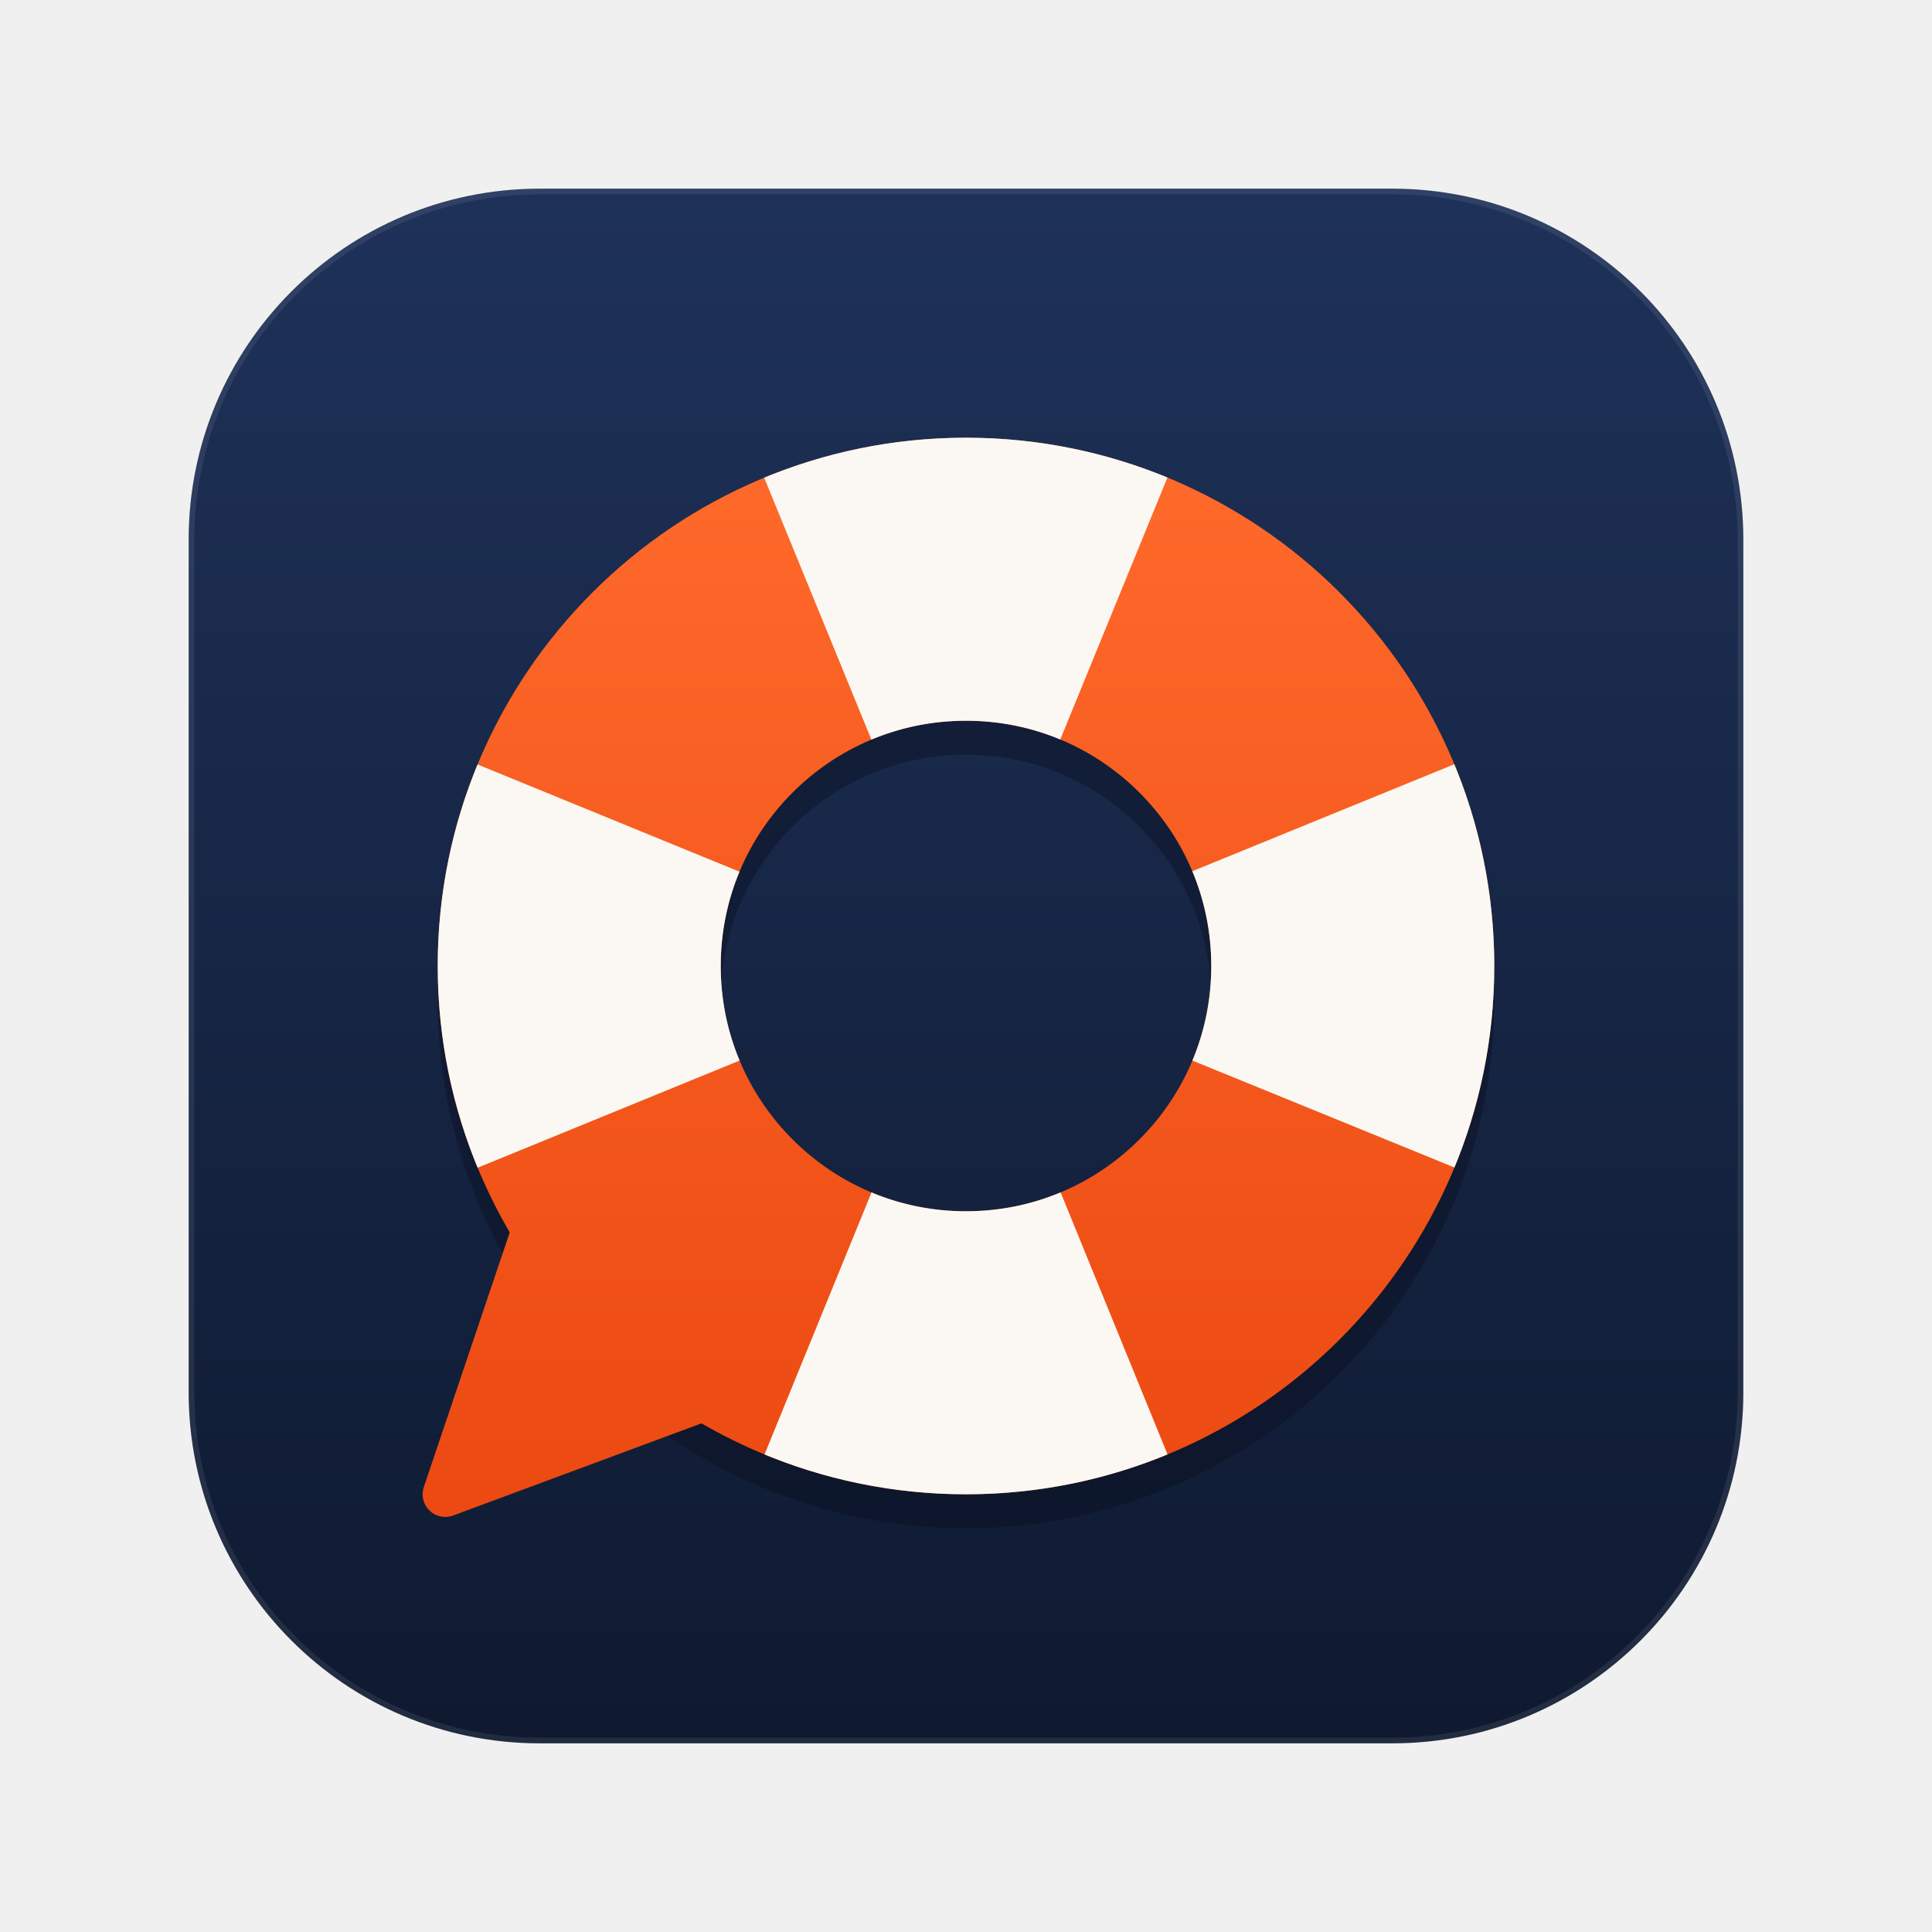
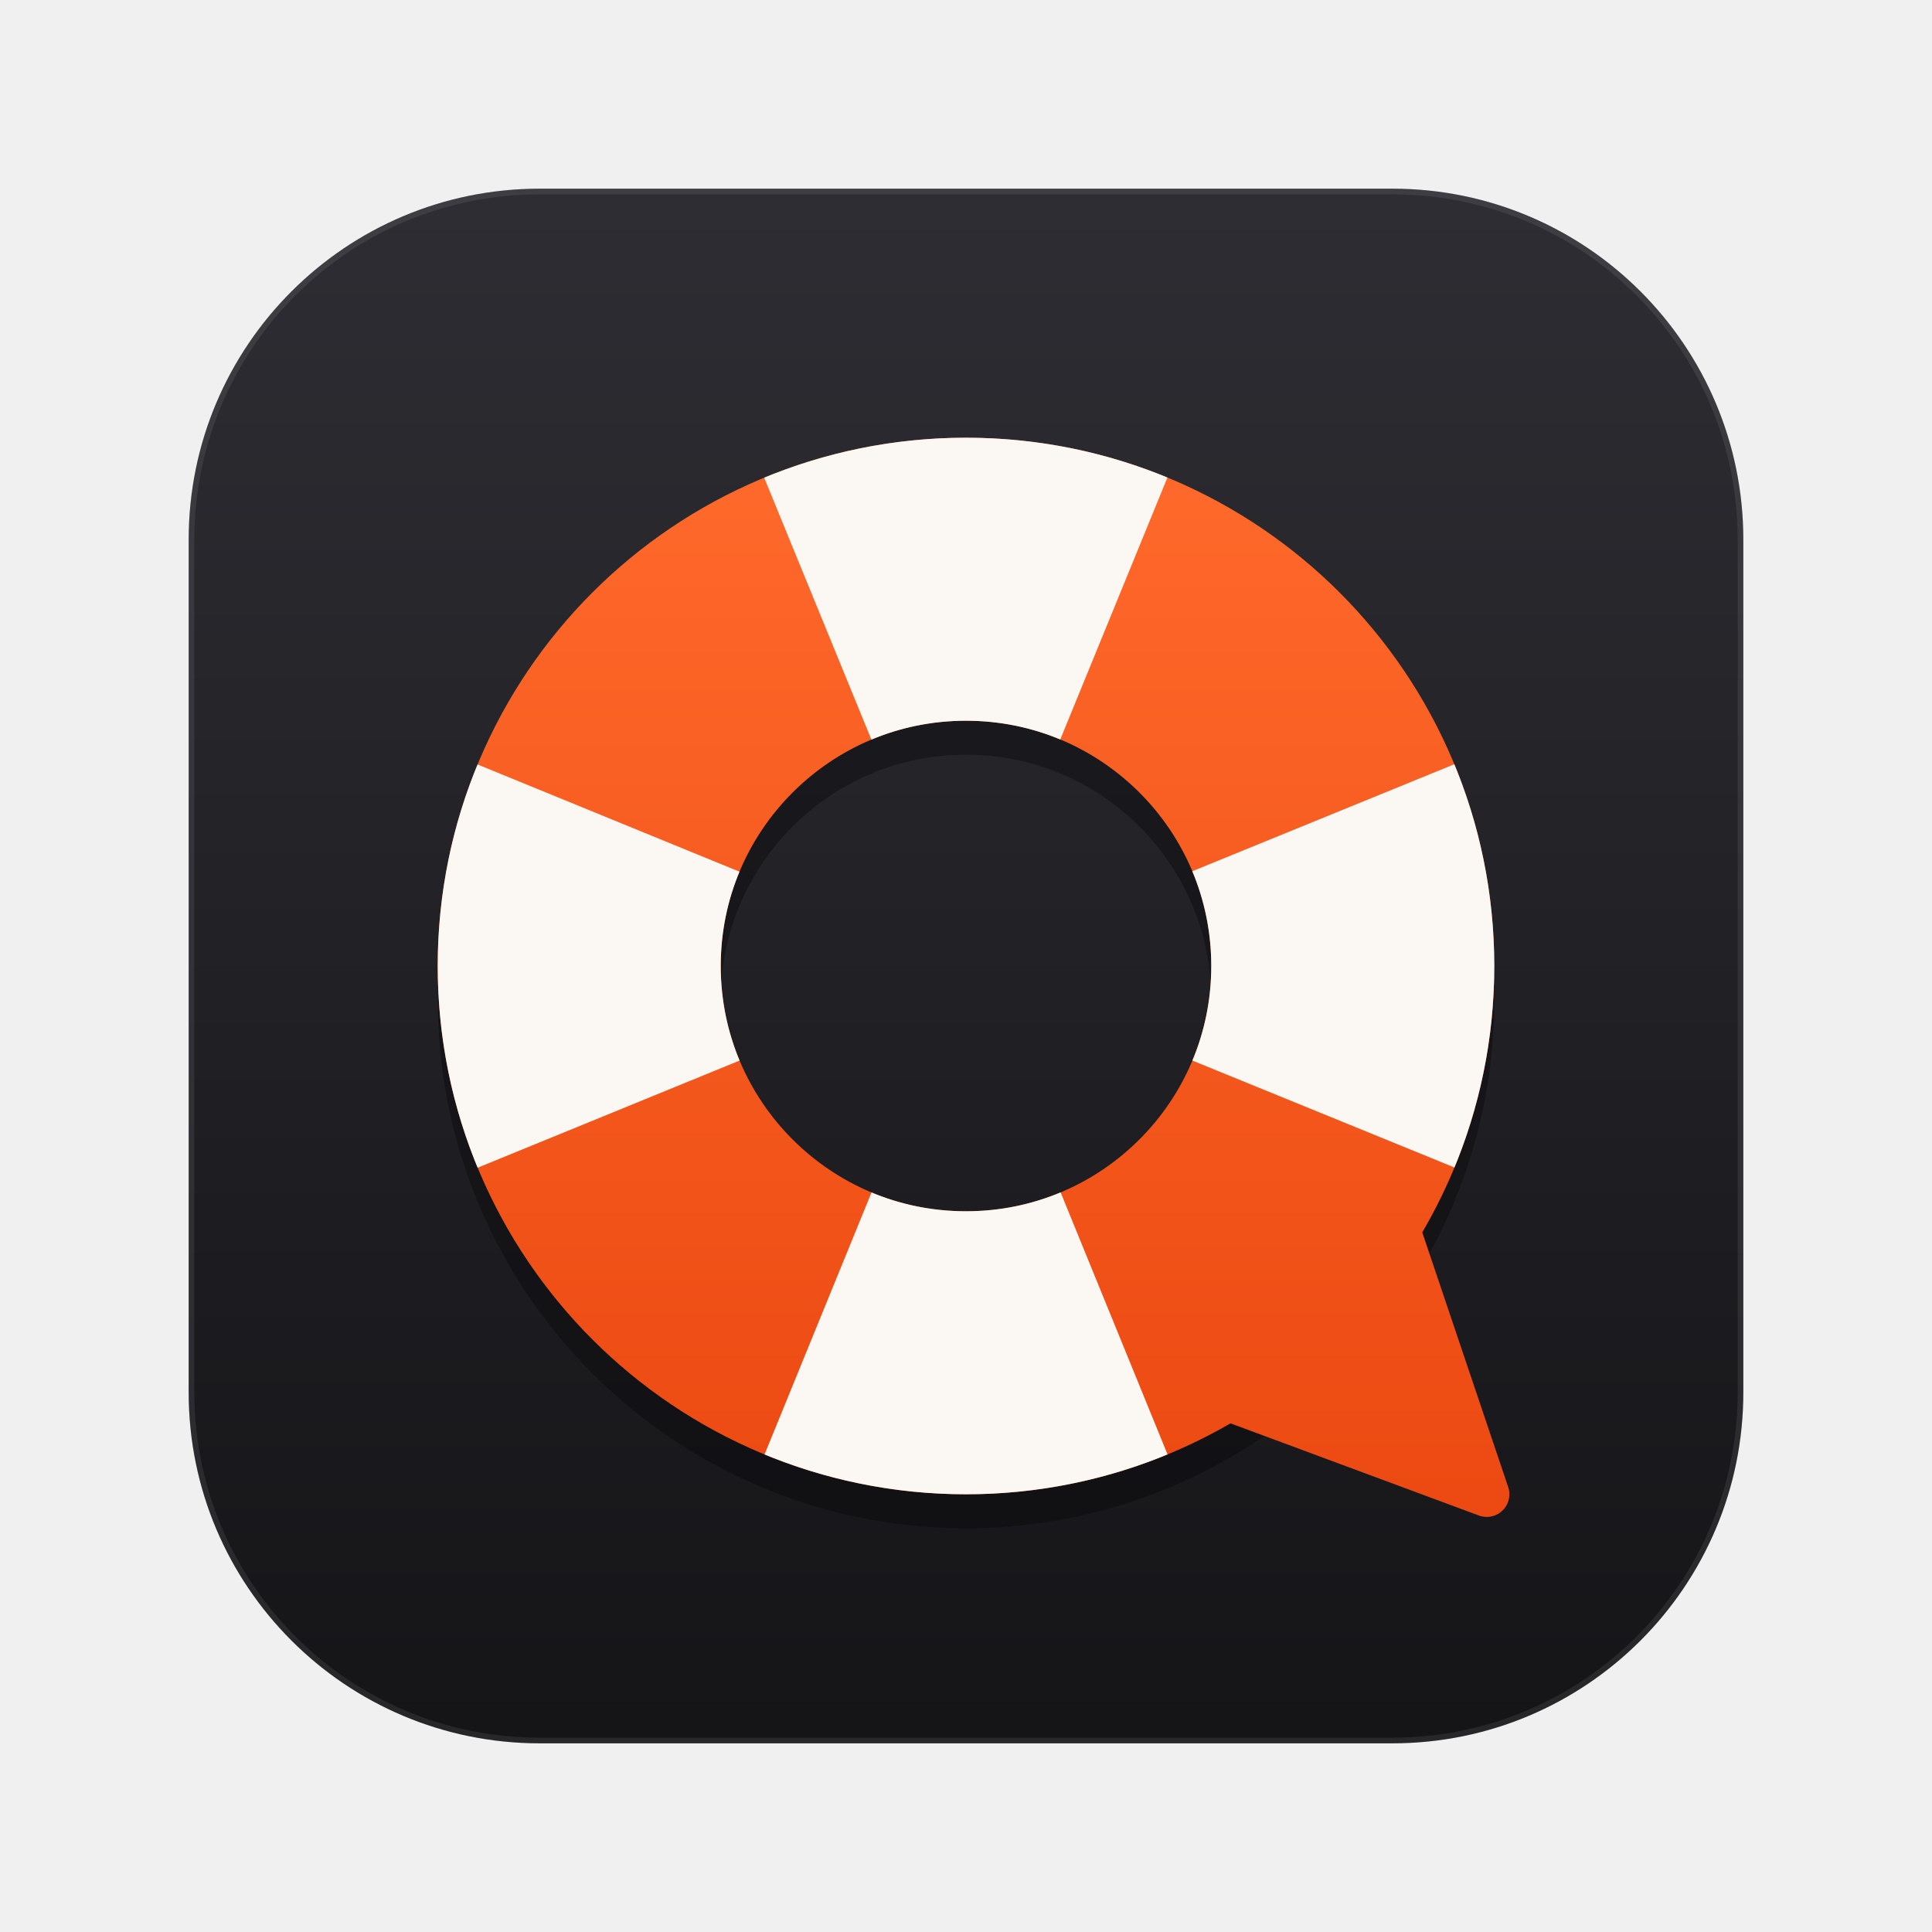
<svg xmlns="http://www.w3.org/2000/svg" viewBox="0 0 1024 1024" width="1024" height="1024" fill="none">
  <defs>
    <linearGradient id="sea" x1="0" y1="0" x2="0" y2="1">
-       <stop offset="0" stop-color="#1e3158" />
-       <stop offset="1" stop-color="#0f1a31" />
+       <stop offset="0" stop-color="#2d2d33" />
+       <stop offset="1" stop-color="#151518" />
    </linearGradient>
    <linearGradient id="ring" gradientUnits="userSpaceOnUse" x1="0" y1="232" x2="0" y2="792">
      <stop offset="0" stop-color="#ff6a2b" />
      <stop offset="1" stop-color="#ec4a12" />
    </linearGradient>
  </defs>
  <rect x="100" y="100" width="824" height="824" rx="186" fill="url(#sea)" />
  <rect x="101.5" y="101.5" width="821" height="821" rx="184.5" stroke="#ffffff" stroke-opacity="0.08" stroke-width="3" />
-   <circle cx="512" cy="530" r="205" stroke="#060b17" stroke-opacity="0.35" stroke-width="150" />
-   <path d="M291 629 L395 733 L236 792 Z" fill="url(#ring)" stroke="url(#ring)" stroke-width="24" stroke-linejoin="round" />
+   <circle cx="512" cy="530" r="205" stroke="#050506" stroke-opacity="0.35" stroke-width="150" />
+   <path d="M733 629 L629 733 L788 792 Z" fill="url(#ring)" stroke="url(#ring)" stroke-width="24" stroke-linejoin="round" />
  <circle cx="512" cy="512" r="205" stroke="url(#ring)" stroke-width="150" />
  <circle cx="512" cy="512" r="205" stroke="#fbf8f3" stroke-width="150" stroke-dasharray="161.007 161.007" stroke-dashoffset="80.503" />
</svg>
